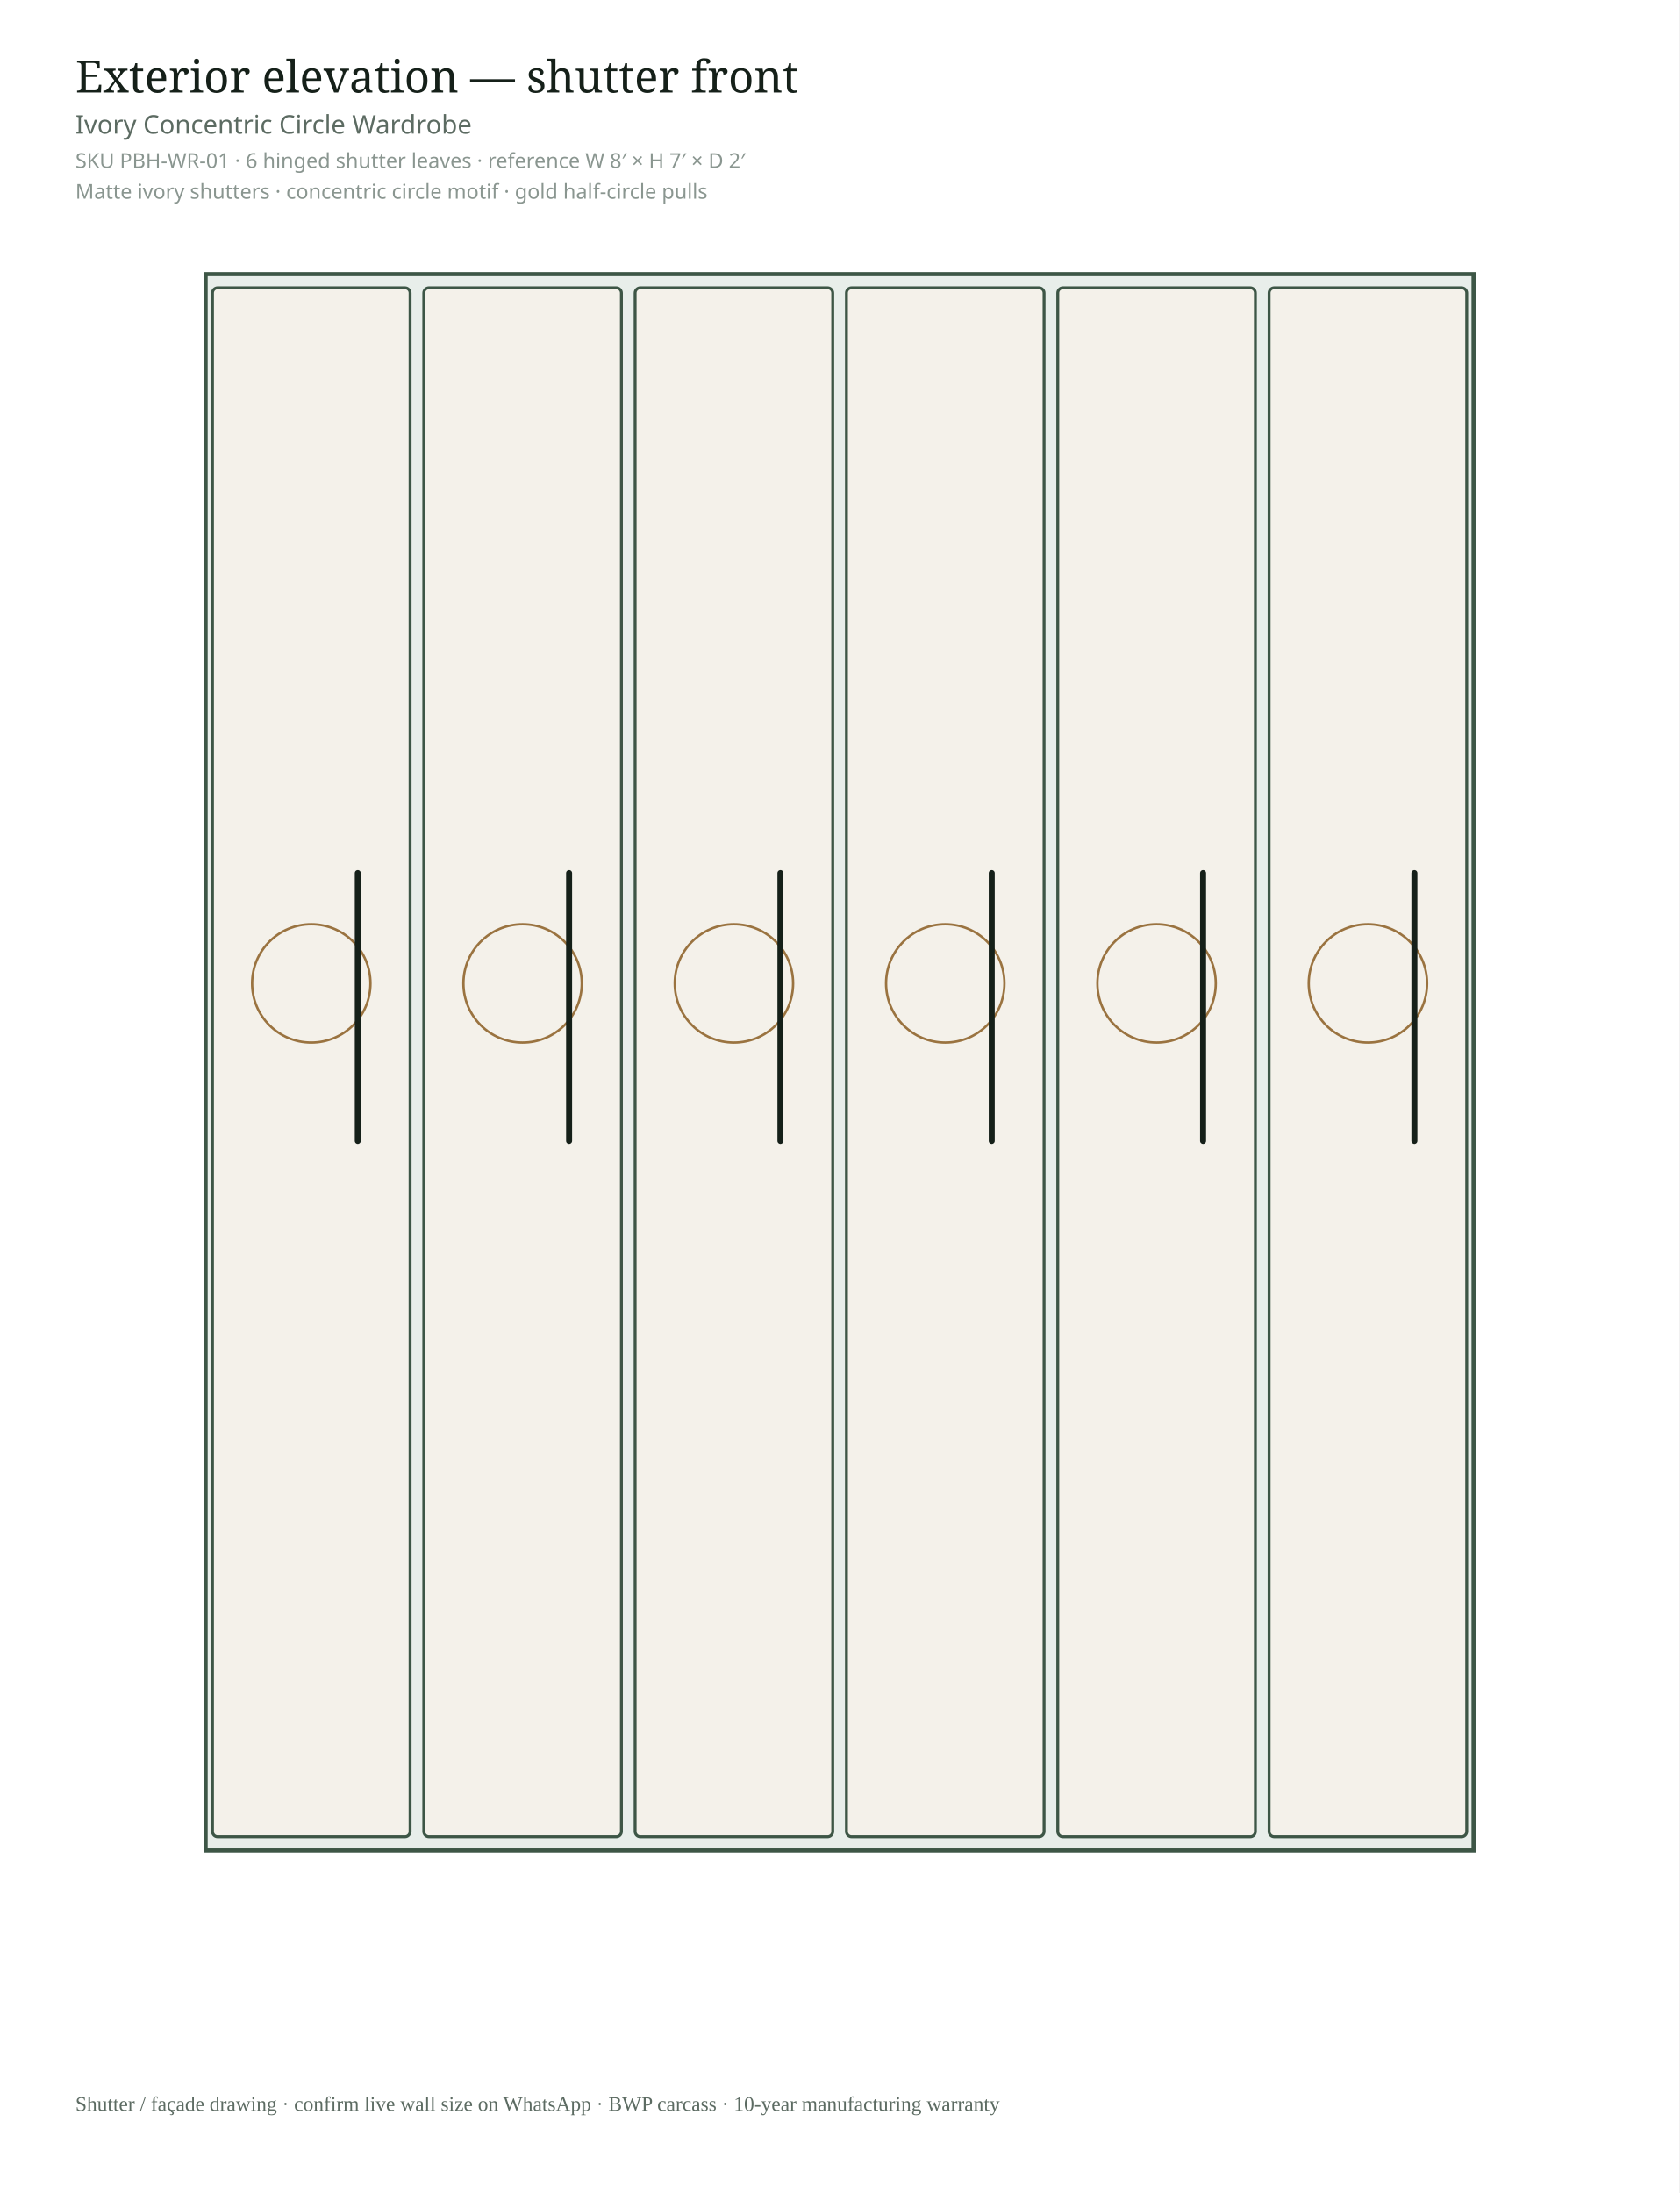
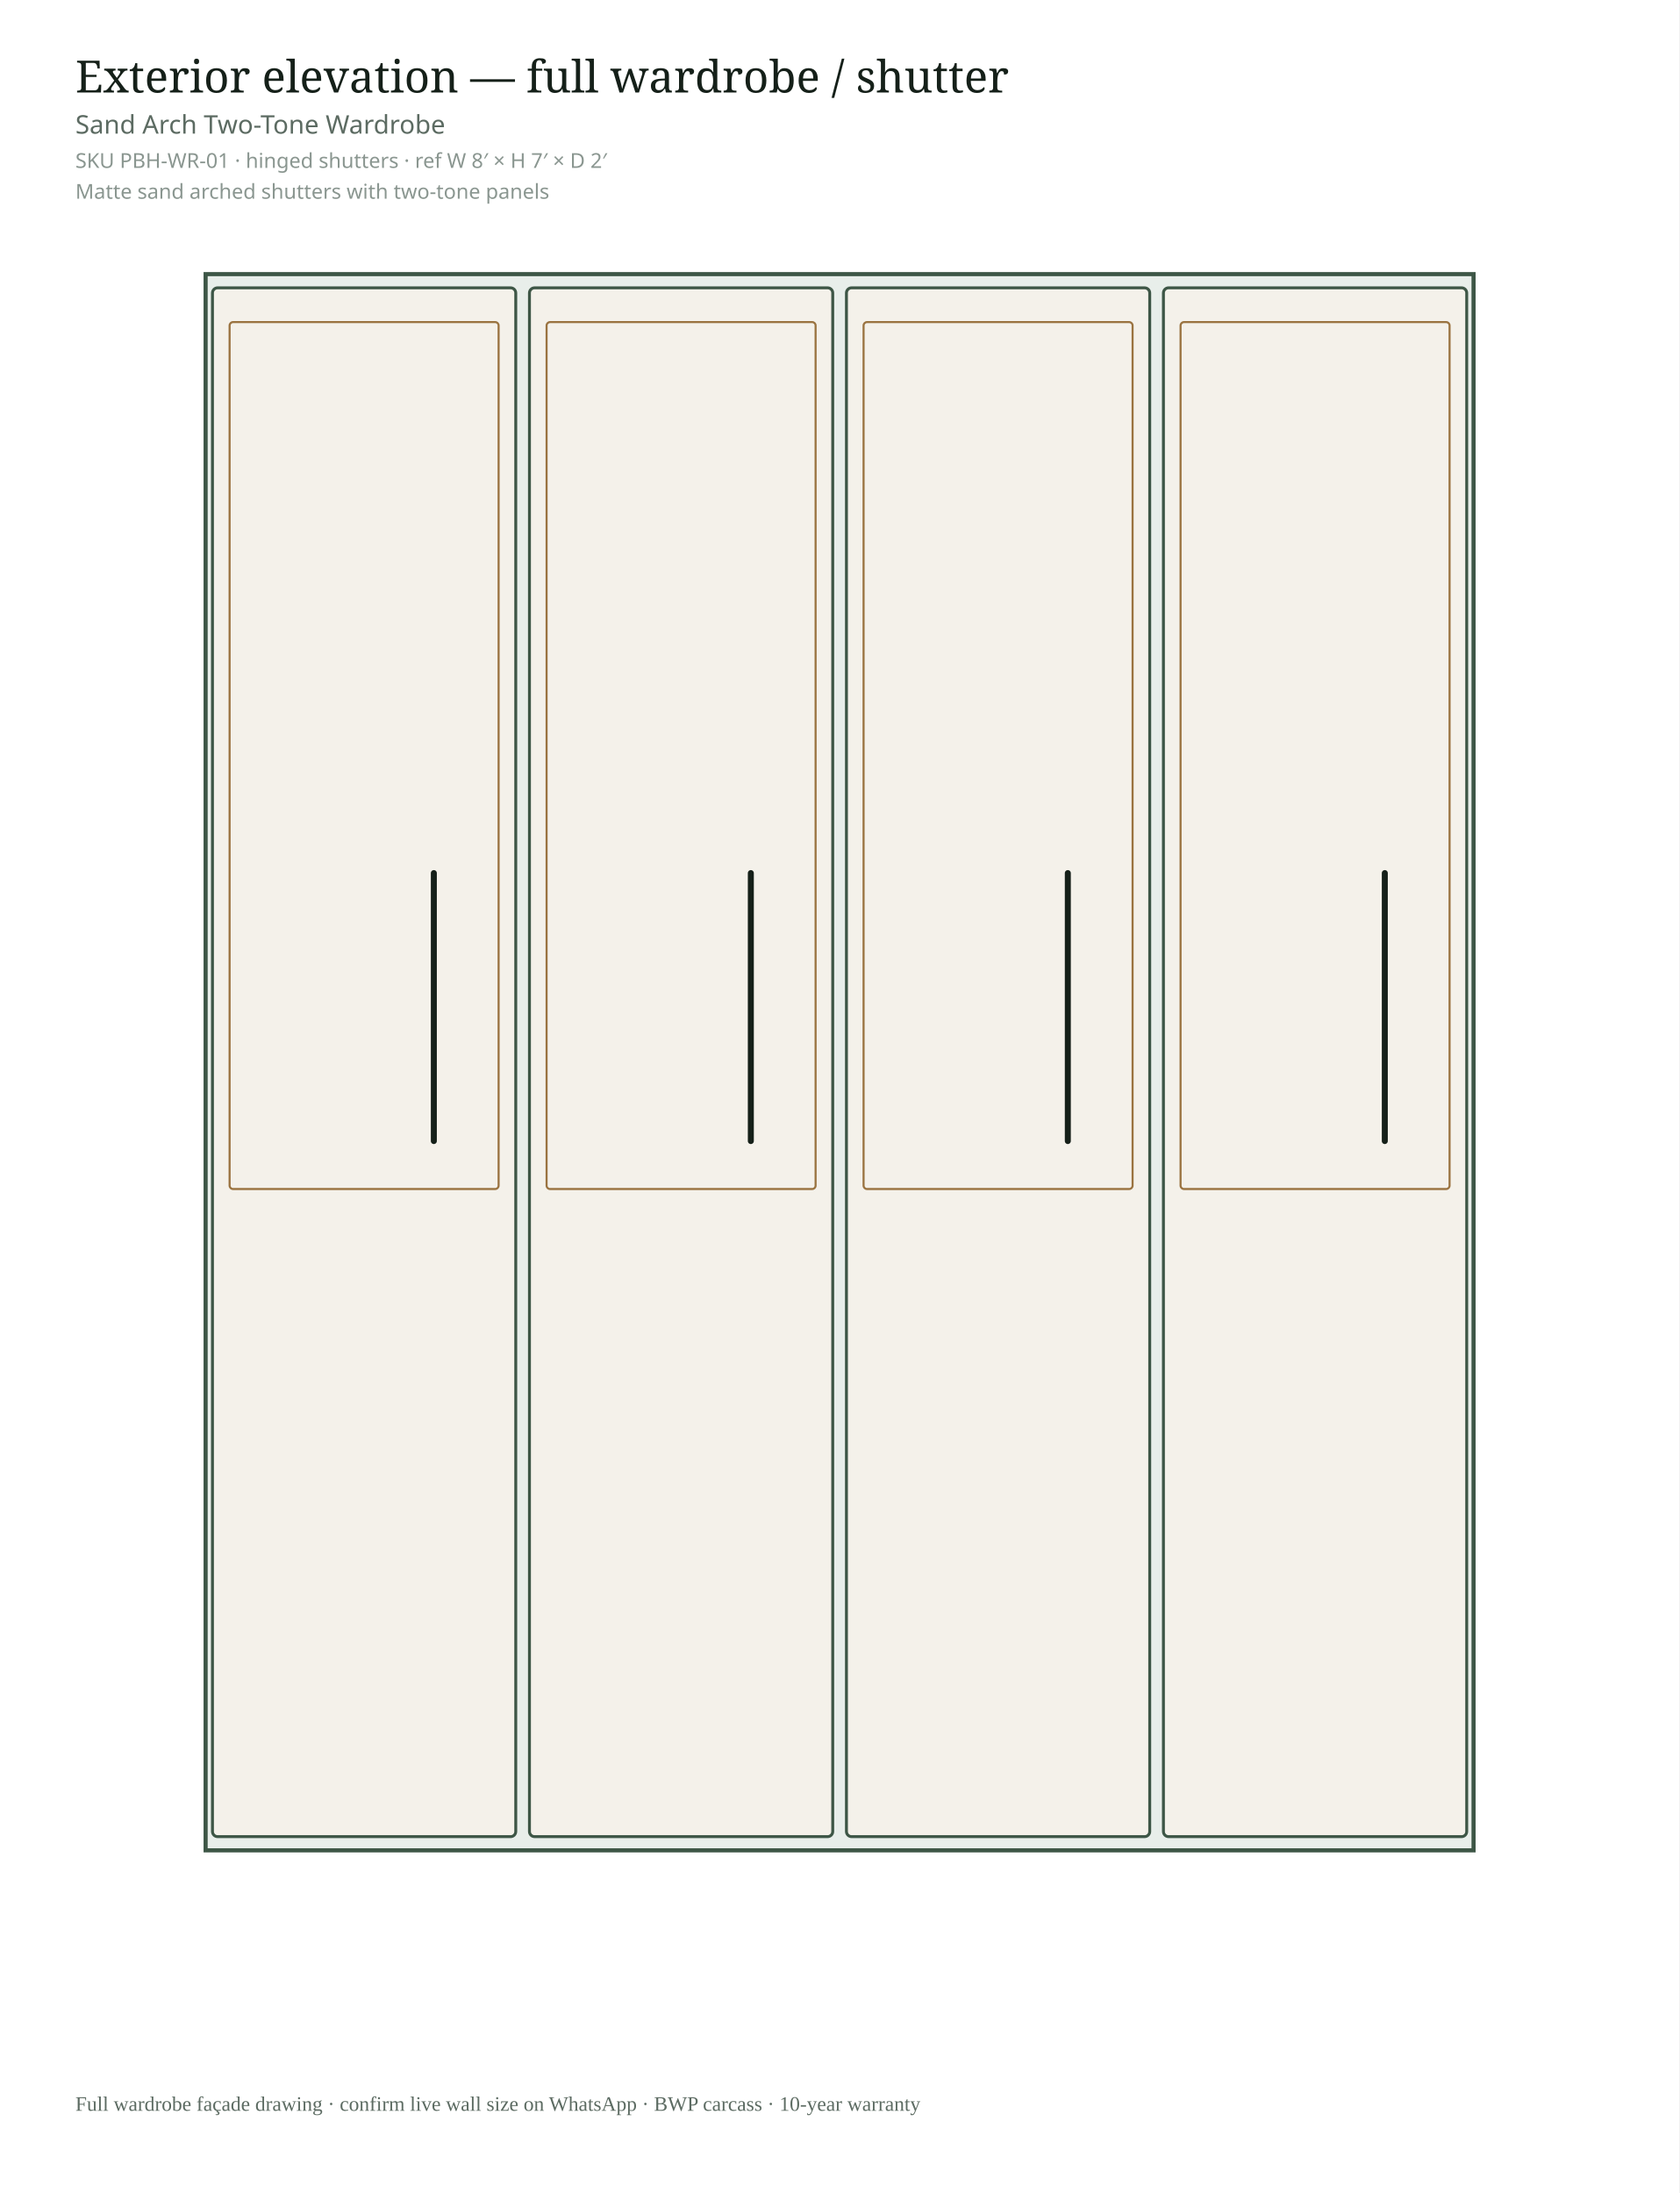
<svg xmlns="http://www.w3.org/2000/svg" viewBox="0 0 980 1280" width="980" height="1280">
  <rect width="980" height="1280" fill="#fff" />
-   <text x="44" y="54" font-family="Georgia,serif" font-size="26" fill="#152019">Exterior elevation — shutter front</text>
-   <text x="44" y="78" font-family="system-ui,sans-serif" font-size="15" fill="#5c6b62">Ivory Concentric Circle Wardrobe</text>
-   <text x="44" y="98" font-family="system-ui,sans-serif" font-size="12" fill="#8a9690">SKU PBH-WR-01 · 6 hinged shutter leaves · reference W 8′ × H 7′ × D 2′</text>
-   <text x="44" y="116" font-family="system-ui,sans-serif" font-size="12" fill="#8a9690">Matte ivory shutters · concentric circle motif · gold half-circle pulls</text>
+   <text x="44" y="54" font-family="Georgia,serif" font-size="26" fill="#152019">Exterior elevation — full wardrobe / shutter</text>
+   <text x="44" y="78" font-family="system-ui,sans-serif" font-size="15" fill="#5c6b62">Sand Arch Two-Tone Wardrobe</text>
+   <text x="44" y="98" font-family="system-ui,sans-serif" font-size="12" fill="#8a9690">SKU PBH-WR-01 · hinged shutters · ref W 8′ × H 7′ × D 2′</text>
+   <text x="44" y="116" font-family="system-ui,sans-serif" font-size="12" fill="#8a9690">Matte sand arched shutters with two-tone panels</text>
  <rect x="120" y="160" width="740" height="920" fill="#e8eeea" stroke="#3d5646" stroke-width="2.4" />
-   <rect x="124" y="168" width="115.333" height="904" rx="3" fill="#f4f1ea" stroke="#3d5646" stroke-width="1.7" />
-   <circle cx="181.667" cy="574" r="34.533" fill="none" stroke="#9a7340" stroke-width="1.4" />
-   <line x1="208.8" y1="509.6" x2="208.8" y2="666" stroke="#152019" stroke-width="3.5" stroke-linecap="round" />
-   <rect x="247.333" y="168" width="115.333" height="904" rx="3" fill="#f4f1ea" stroke="#3d5646" stroke-width="1.7" />
-   <circle cx="305" cy="574" r="34.533" fill="none" stroke="#9a7340" stroke-width="1.4" />
-   <line x1="332.133" y1="509.6" x2="332.133" y2="666" stroke="#152019" stroke-width="3.5" stroke-linecap="round" />
-   <rect x="370.667" y="168" width="115.333" height="904" rx="3" fill="#f4f1ea" stroke="#3d5646" stroke-width="1.7" />
-   <circle cx="428.333" cy="574" r="34.533" fill="none" stroke="#9a7340" stroke-width="1.4" />
-   <line x1="455.467" y1="509.6" x2="455.467" y2="666" stroke="#152019" stroke-width="3.5" stroke-linecap="round" />
-   <rect x="494" y="168" width="115.333" height="904" rx="3" fill="#f4f1ea" stroke="#3d5646" stroke-width="1.7" />
-   <circle cx="551.667" cy="574" r="34.533" fill="none" stroke="#9a7340" stroke-width="1.4" />
-   <line x1="578.8" y1="509.6" x2="578.8" y2="666" stroke="#152019" stroke-width="3.5" stroke-linecap="round" />
-   <rect x="617.333" y="168" width="115.333" height="904" rx="3" fill="#f4f1ea" stroke="#3d5646" stroke-width="1.7" />
-   <circle cx="675" cy="574" r="34.533" fill="none" stroke="#9a7340" stroke-width="1.4" />
-   <line x1="702.133" y1="509.6" x2="702.133" y2="666" stroke="#152019" stroke-width="3.5" stroke-linecap="round" />
-   <rect x="740.667" y="168" width="115.333" height="904" rx="3" fill="#f4f1ea" stroke="#3d5646" stroke-width="1.7" />
-   <circle cx="798.333" cy="574" r="34.533" fill="none" stroke="#9a7340" stroke-width="1.4" />
-   <line x1="825.467" y1="509.6" x2="825.467" y2="666" stroke="#152019" stroke-width="3.5" stroke-linecap="round" />
-   <text x="44" y="1232" font-size="12" fill="#5c6b62">Shutter / façade drawing · confirm live wall size on WhatsApp · BWP carcass · 10-year manufacturing warranty</text>
+   <rect x="124" y="168" width="177" height="904" rx="3" fill="#f4f1ea" stroke="#3d5646" stroke-width="1.7" />
+   <rect x="134" y="188" width="157" height="506" rx="2" fill="none" stroke="#9a7340" stroke-width="1.2" />
+   <line x1="253.2" y1="509.6" x2="253.2" y2="666" stroke="#152019" stroke-width="3.5" stroke-linecap="round" />
+   <rect x="309" y="168" width="177" height="904" rx="3" fill="#f4f1ea" stroke="#3d5646" stroke-width="1.7" />
+   <rect x="319" y="188" width="157" height="506" rx="2" fill="none" stroke="#9a7340" stroke-width="1.2" />
+   <line x1="438.2" y1="509.6" x2="438.2" y2="666" stroke="#152019" stroke-width="3.5" stroke-linecap="round" />
+   <rect x="494" y="168" width="177" height="904" rx="3" fill="#f4f1ea" stroke="#3d5646" stroke-width="1.7" />
+   <rect x="504" y="188" width="157" height="506" rx="2" fill="none" stroke="#9a7340" stroke-width="1.2" />
+   <line x1="623.2" y1="509.6" x2="623.2" y2="666" stroke="#152019" stroke-width="3.5" stroke-linecap="round" />
+   <rect x="679" y="168" width="177" height="904" rx="3" fill="#f4f1ea" stroke="#3d5646" stroke-width="1.7" />
+   <rect x="689" y="188" width="157" height="506" rx="2" fill="none" stroke="#9a7340" stroke-width="1.2" />
+   <line x1="808.2" y1="509.6" x2="808.2" y2="666" stroke="#152019" stroke-width="3.5" stroke-linecap="round" />
+   <text x="44" y="1232" font-size="12" fill="#5c6b62">Full wardrobe façade drawing · confirm live wall size on WhatsApp · BWP carcass · 10-year warranty</text>
</svg>
